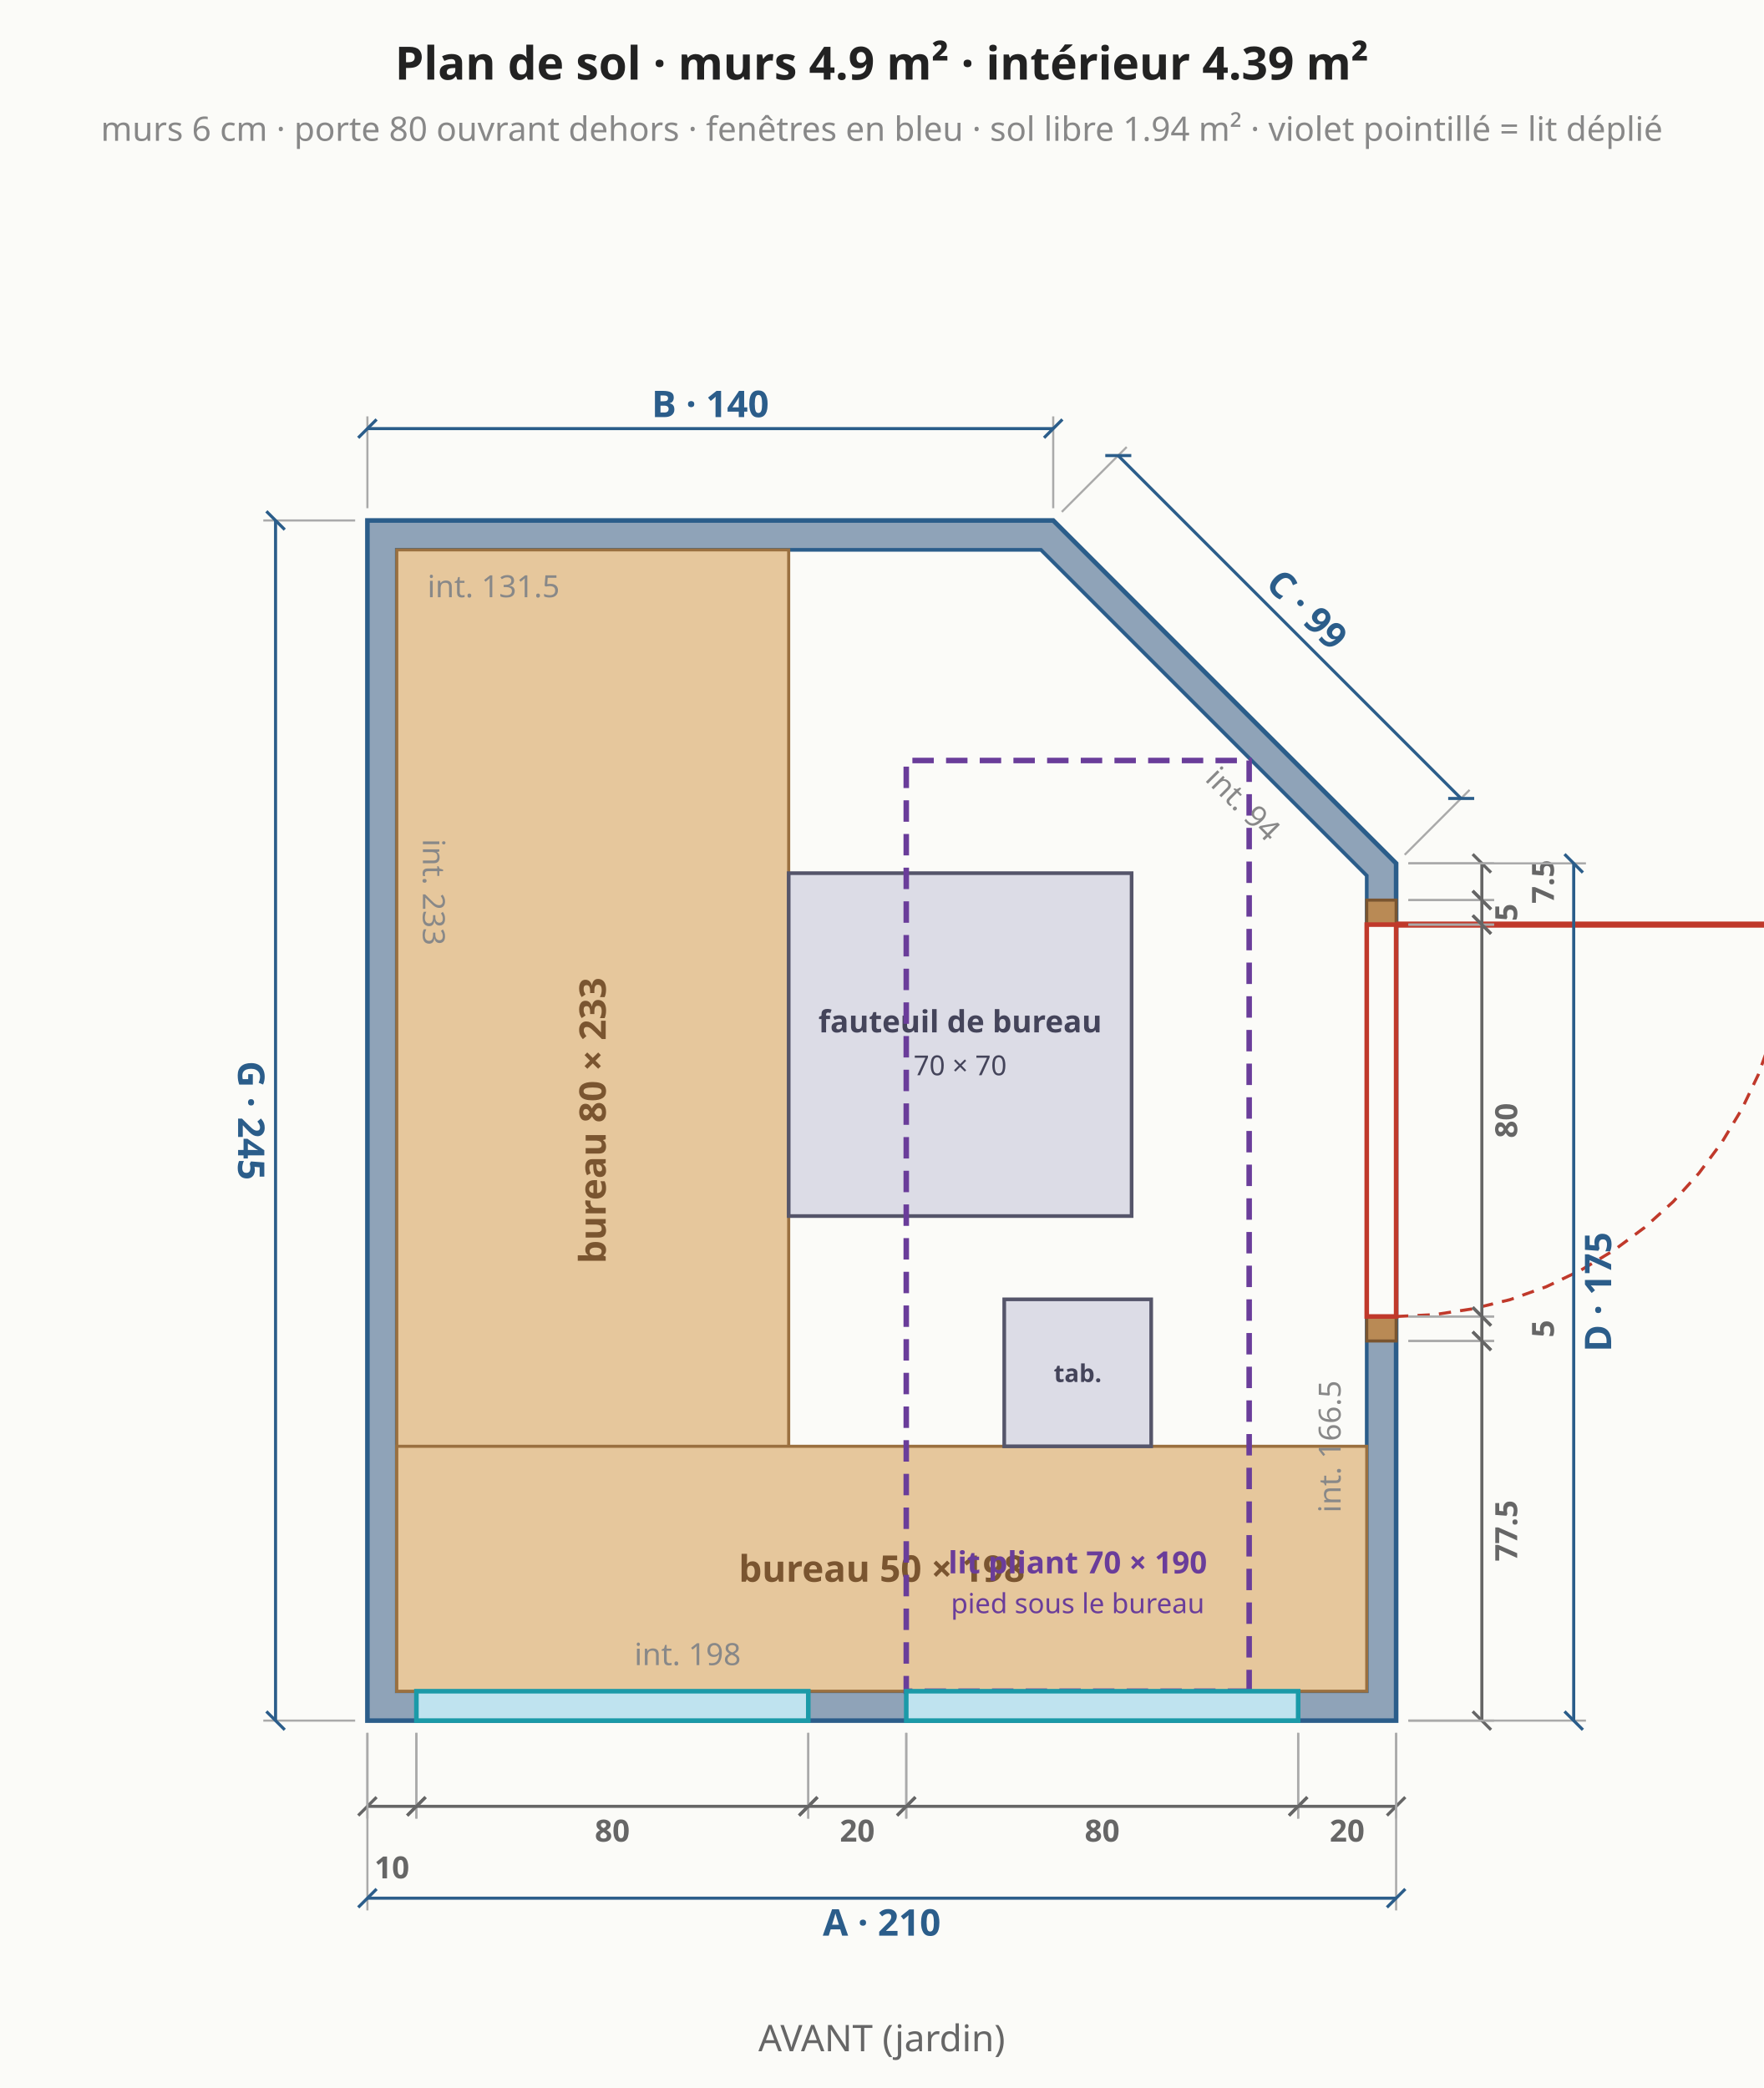
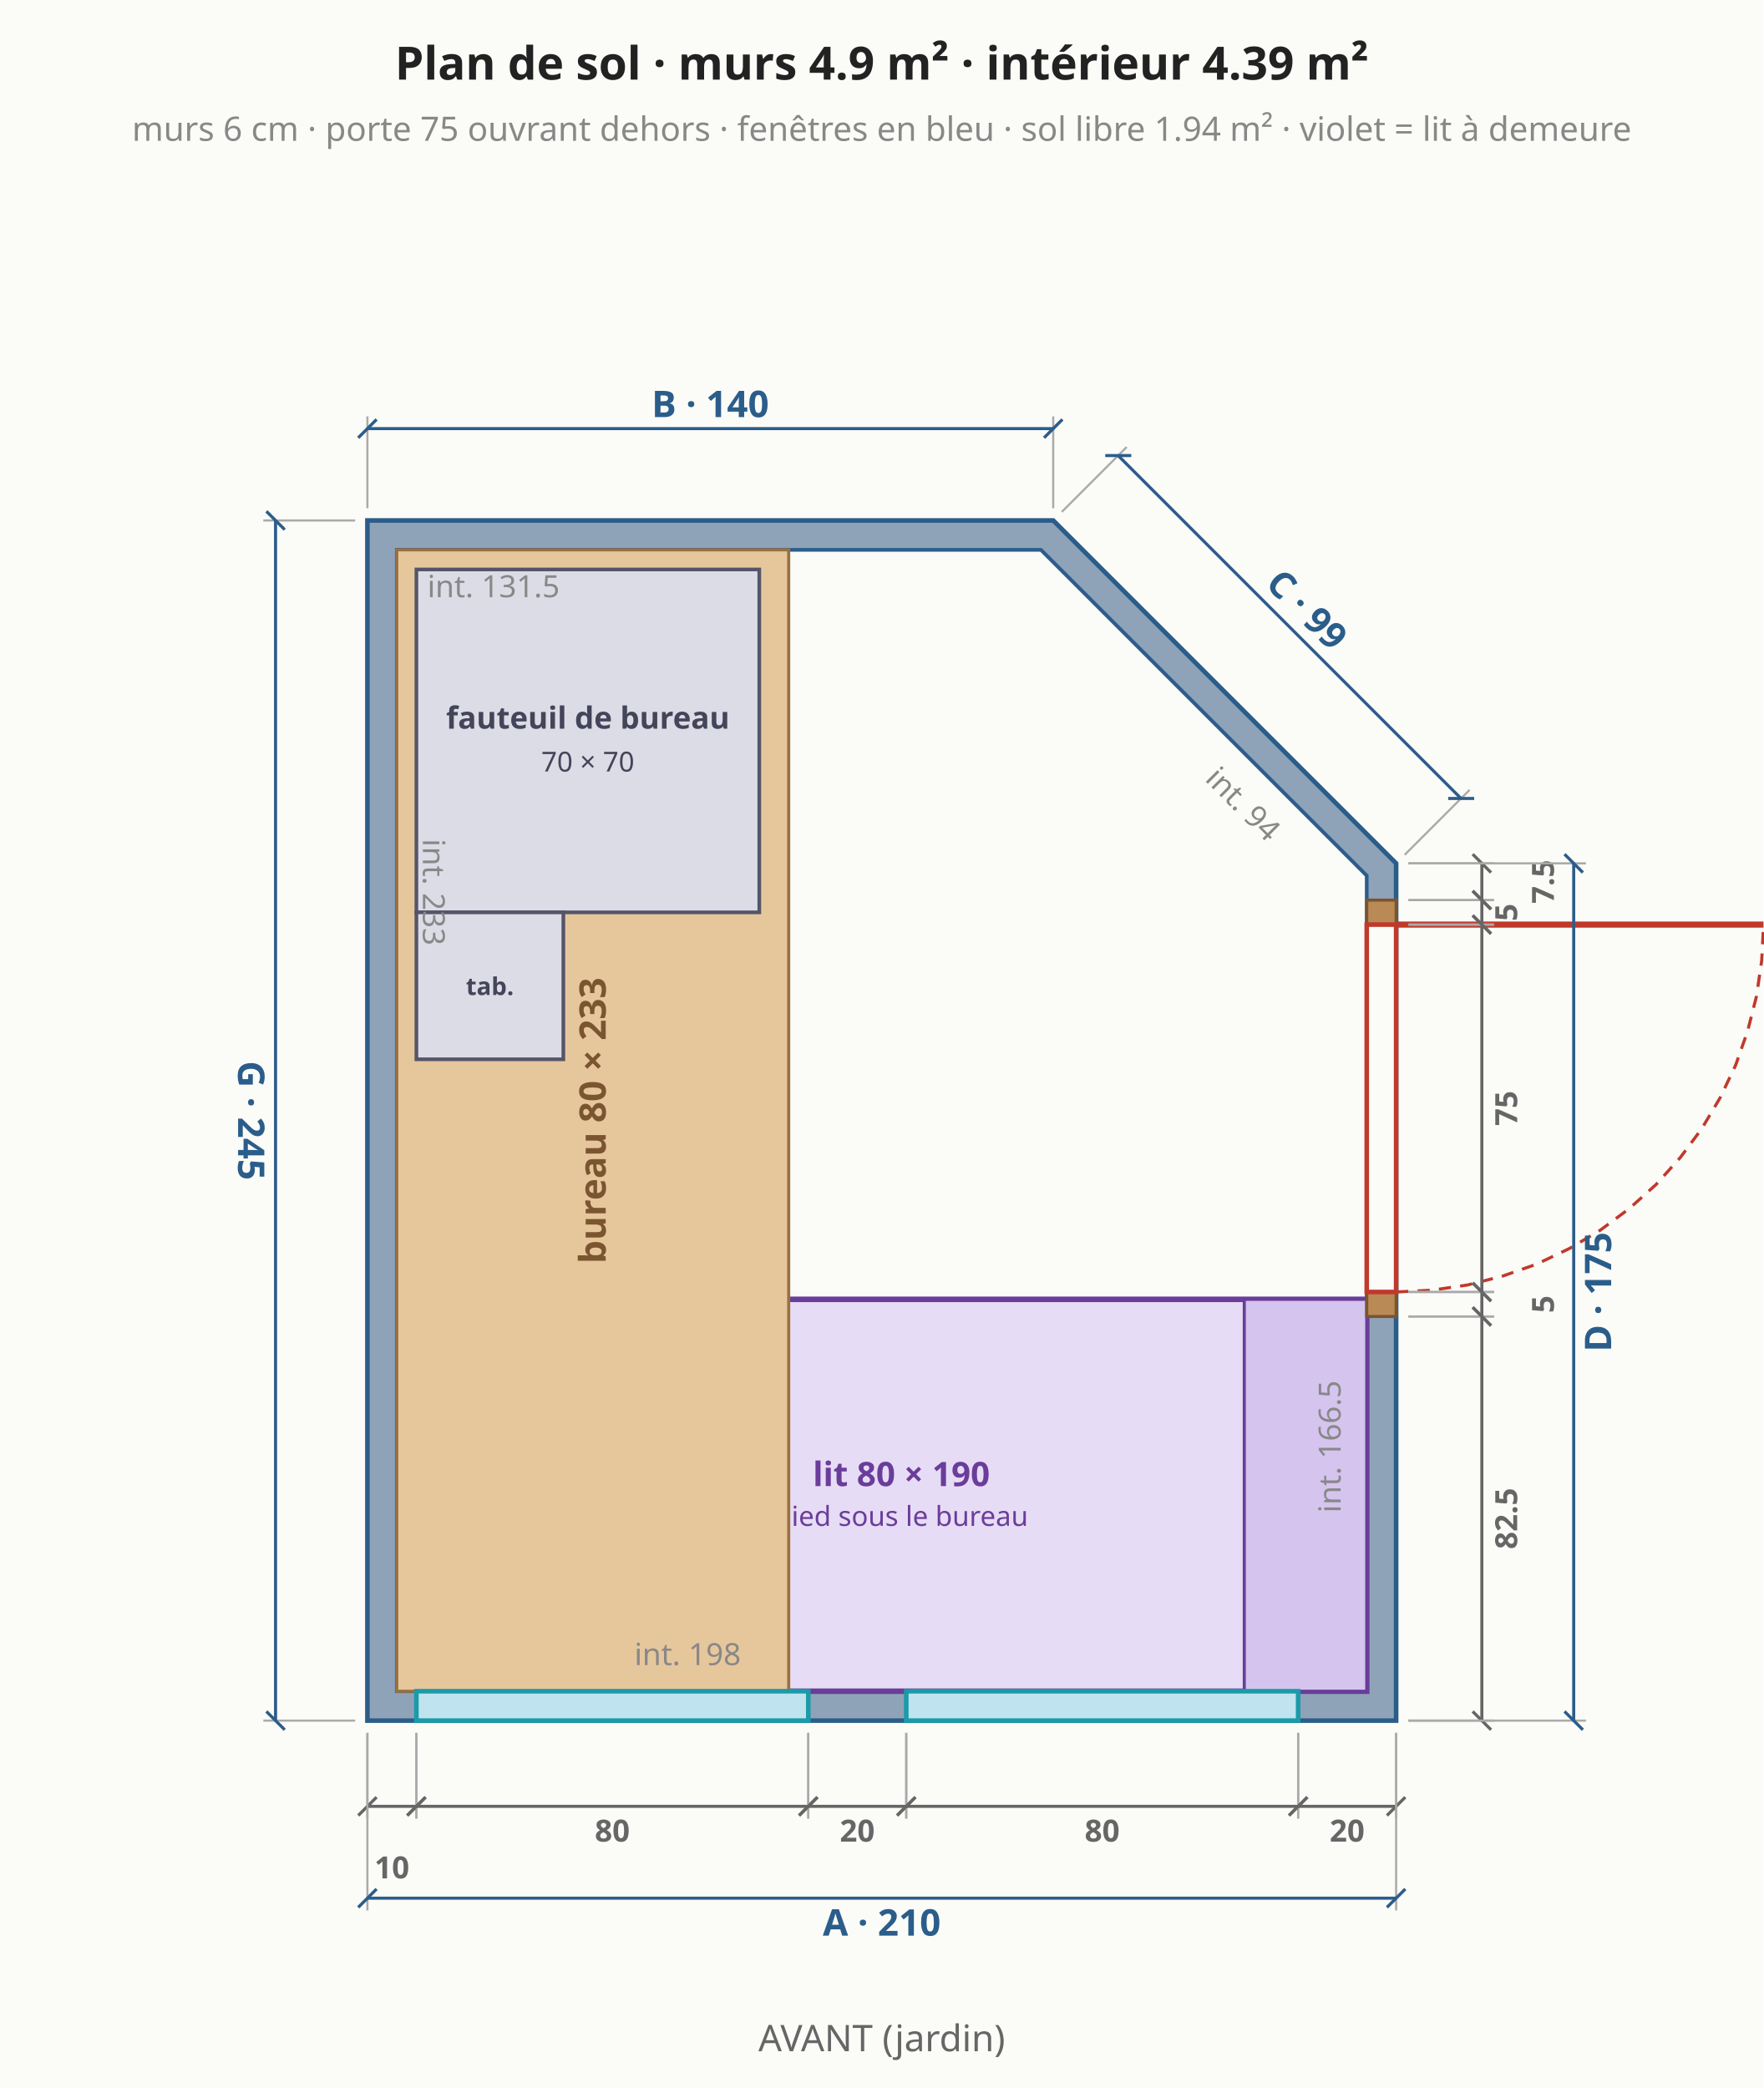
<svg xmlns="http://www.w3.org/2000/svg" viewBox="0 0 576 682" font-family="system-ui,sans-serif" font-size="13">
  <rect width="576" height="682" fill="#fbfbf8" />
  <polygon points="120.0,562.0 456.0,562.0 456.0,282.0 344.0,170.0 120.0,170.0" fill="#8fa3b8" stroke="#2b5d8a" stroke-width="1.5" />
  <polygon points="129.6,552.4 446.4,552.4 446.4,286.0 340.0,179.6 129.6,179.6" fill="#fbfbf8" stroke="#2b5d8a" stroke-width="1.2" />
+   <polygon points="142.4,552.4 446.4,552.4 446.4,424.4 142.4,424.4" fill="#e7dcf5" stroke="#6a3d9a" stroke-width="1.8" />
+   <text x="294.4" y="485.4" text-anchor="middle" fill="#6a3d9a" font-size="11" font-weight="bold">lit 80 × 190</text>
+   <text x="294.4" y="498.4" text-anchor="middle" fill="#6a3d9a" font-size="9" font-weight="normal">pied sous le bureau</text>
+   <polygon points="446.4,552.4 446.4,424.4 406.4,424.4 406.4,552.4" fill="#d4c4ee" stroke="#6a3d9a" stroke-width="1" />
  <polygon points="129.6,552.4 257.6,552.4 257.6,179.6 129.6,179.6" fill="#e6c79c" stroke="#9a7040" stroke-width="1" />
  <text x="193.6" y="366.0" text-anchor="middle" dominant-baseline="middle" fill="#7a5530" font-size="12" font-weight="bold" transform="rotate(-90 193.6 366.0)">bureau 80 × 233</text>
-   <polygon points="129.6,552.4 446.4,552.4 446.4,472.4 129.6,472.4" fill="#e6c79c" stroke="#9a7040" stroke-width="1" />
-   <text x="288.0" y="512.4" text-anchor="middle" dominant-baseline="middle" fill="#7a5530" font-size="12" font-weight="bold">bureau 50 × 198</text>
-   <polygon points="257.6,285.2 257.6,397.2 369.6,397.2 369.6,285.2" fill="#dcdce6" stroke="#55556a" stroke-width="1.2" />
-   <text x="313.6" y="337.2" text-anchor="middle" fill="#44445a" font-size="10" font-weight="bold">fauteuil de bureau</text>
-   <text x="313.6" y="351.2" text-anchor="middle" fill="#44445a" font-size="9" font-weight="normal">70 × 70</text>
-   <polygon points="328.0,472.4 376.0,472.4 376.0,424.4 328.0,424.4" fill="#dcdce6" stroke="#55556a" stroke-width="1.2" />
-   <text x="352.0" y="451.4" text-anchor="middle" fill="#44445a" font-size="8" font-weight="bold">tab.</text>
-   <polygon points="408.0,552.4 408.0,248.4 296.0,248.4 296.0,552.4" fill="none" stroke="#6a3d9a" stroke-width="1.8" stroke-dasharray="7 4" />
-   <text x="352.0" y="513.9" text-anchor="middle" fill="#6a3d9a" font-size="10" font-weight="bold">lit pliant 70 × 190</text>
-   <text x="352.0" y="526.9" text-anchor="middle" fill="#6a3d9a" font-size="9" font-weight="normal">pied sous le bureau</text>
+   <polygon points="136.0,186.0 136.0,298.0 248.0,298.0 248.0,186.0" fill="#dcdce6" stroke="#55556a" stroke-width="1.2" />
+   <text x="192.0" y="238.0" text-anchor="middle" fill="#44445a" font-size="10" font-weight="bold">fauteuil de bureau</text>
+   <text x="192.0" y="252.0" text-anchor="middle" fill="#44445a" font-size="9" font-weight="normal">70 × 70</text>
+   <polygon points="136.0,298.0 136.0,346.0 184.0,346.0 184.0,298.0" fill="#dcdce6" stroke="#55556a" stroke-width="1.2" />
+   <text x="160.0" y="325.0" text-anchor="middle" fill="#44445a" font-size="8" font-weight="bold">tab.</text>
  <polygon points="136.0,562.0 264.0,562.0 264.0,552.4 136.0,552.4" fill="#bfe3ef" stroke="#1b9aa8" stroke-width="1.5" />
  <polygon points="296.0,562.0 424.0,562.0 424.0,552.4 296.0,552.4" fill="#bfe3ef" stroke="#1b9aa8" stroke-width="1.5" />
  <line x1="120.0" y1="566.0" x2="120.0" y2="594.0" stroke="#aaa" stroke-width="0.7" />
  <line x1="136.0" y1="566.0" x2="136.0" y2="594.0" stroke="#aaa" stroke-width="0.7" />
  <line x1="120.0" y1="590.0" x2="136.0" y2="590.0" stroke="#666" stroke-width="1" />
  <line x1="117.0" y1="593.0" x2="123.0" y2="587.0" stroke="#666" stroke-width="1" />
  <line x1="133.0" y1="593.0" x2="139.0" y2="587.0" stroke="#666" stroke-width="1" />
  <text x="128.0" y="610.0" text-anchor="middle" dominant-baseline="middle" fill="#666" font-size="10" font-weight="bold" transform="rotate(0.0 128.0 610.0)">10</text>
  <line x1="136.0" y1="566.0" x2="136.0" y2="594.0" stroke="#aaa" stroke-width="0.7" />
  <line x1="264.0" y1="566.0" x2="264.0" y2="594.0" stroke="#aaa" stroke-width="0.7" />
  <line x1="136.0" y1="590.0" x2="264.0" y2="590.0" stroke="#666" stroke-width="1" />
  <line x1="133.0" y1="593.0" x2="139.0" y2="587.0" stroke="#666" stroke-width="1" />
  <line x1="261.0" y1="593.0" x2="267.0" y2="587.0" stroke="#666" stroke-width="1" />
  <text x="200.0" y="598.0" text-anchor="middle" dominant-baseline="middle" fill="#666" font-size="10" font-weight="bold" transform="rotate(0.0 200.0 598.0)">80</text>
  <line x1="264.0" y1="566.0" x2="264.0" y2="594.0" stroke="#aaa" stroke-width="0.7" />
  <line x1="296.0" y1="566.0" x2="296.0" y2="594.0" stroke="#aaa" stroke-width="0.7" />
  <line x1="264.0" y1="590.0" x2="296.0" y2="590.0" stroke="#666" stroke-width="1" />
  <line x1="261.0" y1="593.0" x2="267.0" y2="587.0" stroke="#666" stroke-width="1" />
  <line x1="293.0" y1="593.0" x2="299.0" y2="587.0" stroke="#666" stroke-width="1" />
  <text x="280.0" y="598.0" text-anchor="middle" dominant-baseline="middle" fill="#666" font-size="10" font-weight="bold" transform="rotate(0.0 280.0 598.0)">20</text>
  <line x1="296.0" y1="566.0" x2="296.0" y2="594.0" stroke="#aaa" stroke-width="0.7" />
  <line x1="424.0" y1="566.0" x2="424.0" y2="594.0" stroke="#aaa" stroke-width="0.7" />
  <line x1="296.0" y1="590.0" x2="424.0" y2="590.0" stroke="#666" stroke-width="1" />
  <line x1="293.0" y1="593.0" x2="299.0" y2="587.0" stroke="#666" stroke-width="1" />
  <line x1="421.0" y1="593.0" x2="427.0" y2="587.0" stroke="#666" stroke-width="1" />
  <text x="360.0" y="598.0" text-anchor="middle" dominant-baseline="middle" fill="#666" font-size="10" font-weight="bold" transform="rotate(0.0 360.0 598.0)">80</text>
  <line x1="424.0" y1="566.0" x2="424.0" y2="594.0" stroke="#aaa" stroke-width="0.7" />
  <line x1="456.0" y1="566.0" x2="456.0" y2="594.0" stroke="#aaa" stroke-width="0.7" />
  <line x1="424.0" y1="590.0" x2="456.0" y2="590.0" stroke="#666" stroke-width="1" />
  <line x1="421.0" y1="593.0" x2="427.0" y2="587.0" stroke="#666" stroke-width="1" />
  <line x1="453.0" y1="593.0" x2="459.0" y2="587.0" stroke="#666" stroke-width="1" />
  <text x="440.0" y="598.0" text-anchor="middle" dominant-baseline="middle" fill="#666" font-size="10" font-weight="bold" transform="rotate(0.0 440.0 598.0)">20</text>
  <line x1="120.0" y1="566.0" x2="120.0" y2="624.0" stroke="#aaa" stroke-width="0.7" />
  <line x1="456.0" y1="566.0" x2="456.0" y2="624.0" stroke="#aaa" stroke-width="0.7" />
  <line x1="120.0" y1="620.0" x2="456.0" y2="620.0" stroke="#2b5d8a" stroke-width="1" />
  <line x1="117.0" y1="623.0" x2="123.0" y2="617.0" stroke="#2b5d8a" stroke-width="1" />
  <line x1="453.0" y1="623.0" x2="459.0" y2="617.0" stroke="#2b5d8a" stroke-width="1" />
  <text x="288.0" y="628.0" text-anchor="middle" dominant-baseline="middle" fill="#2b5d8a" font-size="12" font-weight="bold" transform="rotate(0.0 288.0 628.0)">A · 210</text>
-   <polygon points="456.0,438.0 456.0,430.0 446.4,430.0 446.4,438.0" fill="#b98a55" stroke="#7a5530" stroke-width="1" />
+   <polygon points="456.0,430.0 456.0,422.0 446.4,422.0 446.4,430.0" fill="#b98a55" stroke="#7a5530" stroke-width="1" />
  <polygon points="456.0,302.0 456.0,294.0 446.4,294.0 446.4,302.0" fill="#b98a55" stroke="#7a5530" stroke-width="1" />
-   <polygon points="456.0,430.0 456.0,302.0 446.4,302.0 446.4,430.0" fill="#fbfbf8" stroke="#c0392b" stroke-width="1.5" />
-   <line x1="456.0" y1="302.0" x2="584.0" y2="302.0" stroke="#c0392b" stroke-width="2" />
-   <polyline points="456.0,430.0 468.5,429.4 481.0,427.5 493.2,424.5 505.0,420.3 516.3,414.9 527.1,408.4 537.2,400.9 546.5,392.5 554.9,383.2 562.4,373.1 568.9,362.3 574.3,351.0 578.5,339.2 581.5,327.0 583.4,314.5 584.0,302.0" fill="none" stroke="#c0392b" stroke-width="1" stroke-dasharray="4 3" />
+   <polygon points="456.0,422.0 456.0,302.0 446.4,302.0 446.4,422.0" fill="#fbfbf8" stroke="#c0392b" stroke-width="1.5" />
+   <line x1="456.0" y1="302.0" x2="576.0" y2="302.0" stroke="#c0392b" stroke-width="2" />
+   <polyline points="456.0,422.0 467.8,421.4 479.4,419.7 490.8,416.8 501.9,412.9 512.6,407.8 522.7,401.8 532.1,394.8 540.9,386.9 548.8,378.1 555.8,368.7 561.8,358.6 566.9,347.9 570.8,336.8 573.7,325.4 575.4,313.8 576.0,302.0" fill="none" stroke="#c0392b" stroke-width="1" stroke-dasharray="4 3" />
  <line x1="460.0" y1="562.0" x2="488.0" y2="562.0" stroke="#aaa" stroke-width="0.7" />
-   <line x1="460.0" y1="438.0" x2="488.0" y2="438.0" stroke="#aaa" stroke-width="0.7" />
-   <line x1="484.0" y1="562.0" x2="484.0" y2="438.0" stroke="#666" stroke-width="1" />
+   <line x1="460.0" y1="430.0" x2="488.0" y2="430.0" stroke="#aaa" stroke-width="0.7" />
+   <line x1="484.0" y1="562.0" x2="484.0" y2="430.0" stroke="#666" stroke-width="1" />
  <line x1="487.0" y1="565.0" x2="481.0" y2="559.0" stroke="#666" stroke-width="1" />
-   <line x1="487.0" y1="441.0" x2="481.0" y2="435.0" stroke="#666" stroke-width="1" />
-   <text x="492.0" y="500.0" text-anchor="middle" dominant-baseline="middle" fill="#666" font-size="10" font-weight="bold" transform="rotate(-90.0 492.0 500.0)">77.5</text>
-   <line x1="460.0" y1="438.0" x2="488.0" y2="438.0" stroke="#aaa" stroke-width="0.7" />
+   <line x1="487.0" y1="433.0" x2="481.0" y2="427.0" stroke="#666" stroke-width="1" />
+   <text x="492.0" y="496.0" text-anchor="middle" dominant-baseline="middle" fill="#666" font-size="10" font-weight="bold" transform="rotate(-90.0 492.0 496.0)">82.5</text>
  <line x1="460.0" y1="430.0" x2="488.0" y2="430.0" stroke="#aaa" stroke-width="0.7" />
-   <line x1="484.0" y1="438.0" x2="484.0" y2="430.0" stroke="#666" stroke-width="1" />
-   <line x1="487.0" y1="441.0" x2="481.0" y2="435.0" stroke="#666" stroke-width="1" />
+   <line x1="460.0" y1="422.0" x2="488.0" y2="422.0" stroke="#aaa" stroke-width="0.7" />
+   <line x1="484.0" y1="430.0" x2="484.0" y2="422.0" stroke="#666" stroke-width="1" />
  <line x1="487.0" y1="433.0" x2="481.0" y2="427.0" stroke="#666" stroke-width="1" />
-   <text x="504.0" y="434.0" text-anchor="middle" dominant-baseline="middle" fill="#666" font-size="10" font-weight="bold" transform="rotate(-90.0 504.0 434.0)">5</text>
-   <line x1="460.0" y1="430.0" x2="488.0" y2="430.0" stroke="#aaa" stroke-width="0.7" />
+   <line x1="487.0" y1="425.0" x2="481.0" y2="419.0" stroke="#666" stroke-width="1" />
+   <text x="504.0" y="426.0" text-anchor="middle" dominant-baseline="middle" fill="#666" font-size="10" font-weight="bold" transform="rotate(-90.0 504.0 426.0)">5</text>
+   <line x1="460.0" y1="422.0" x2="488.0" y2="422.0" stroke="#aaa" stroke-width="0.7" />
  <line x1="460.0" y1="302.0" x2="488.0" y2="302.0" stroke="#aaa" stroke-width="0.7" />
-   <line x1="484.0" y1="430.0" x2="484.0" y2="302.0" stroke="#666" stroke-width="1" />
-   <line x1="487.0" y1="433.0" x2="481.0" y2="427.0" stroke="#666" stroke-width="1" />
+   <line x1="484.0" y1="422.0" x2="484.0" y2="302.0" stroke="#666" stroke-width="1" />
+   <line x1="487.0" y1="425.0" x2="481.0" y2="419.0" stroke="#666" stroke-width="1" />
  <line x1="487.0" y1="305.0" x2="481.0" y2="299.0" stroke="#666" stroke-width="1" />
-   <text x="492.0" y="366.0" text-anchor="middle" dominant-baseline="middle" fill="#666" font-size="10" font-weight="bold" transform="rotate(-90.0 492.0 366.0)">80</text>
+   <text x="492.0" y="362.0" text-anchor="middle" dominant-baseline="middle" fill="#666" font-size="10" font-weight="bold" transform="rotate(-90.0 492.0 362.0)">75</text>
  <line x1="460.0" y1="302.0" x2="488.0" y2="302.0" stroke="#aaa" stroke-width="0.7" />
  <line x1="460.0" y1="294.0" x2="488.0" y2="294.0" stroke="#aaa" stroke-width="0.7" />
  <line x1="484.0" y1="302.0" x2="484.0" y2="294.0" stroke="#666" stroke-width="1" />
  <line x1="487.0" y1="305.0" x2="481.0" y2="299.0" stroke="#666" stroke-width="1" />
  <line x1="487.0" y1="297.0" x2="481.0" y2="291.0" stroke="#666" stroke-width="1" />
  <text x="492.0" y="298.0" text-anchor="middle" dominant-baseline="middle" fill="#666" font-size="10" font-weight="bold" transform="rotate(-90.0 492.0 298.0)">5</text>
  <line x1="460.0" y1="294.0" x2="488.0" y2="294.0" stroke="#aaa" stroke-width="0.7" />
  <line x1="460.0" y1="282.0" x2="488.0" y2="282.0" stroke="#aaa" stroke-width="0.7" />
  <line x1="484.0" y1="294.0" x2="484.0" y2="282.0" stroke="#666" stroke-width="1" />
  <line x1="487.0" y1="297.0" x2="481.0" y2="291.0" stroke="#666" stroke-width="1" />
  <line x1="487.0" y1="285.0" x2="481.0" y2="279.0" stroke="#666" stroke-width="1" />
  <text x="504.0" y="288.0" text-anchor="middle" dominant-baseline="middle" fill="#666" font-size="10" font-weight="bold" transform="rotate(-90.0 504.0 288.0)">7.5</text>
  <line x1="460.0" y1="562.0" x2="518.0" y2="562.0" stroke="#aaa" stroke-width="0.7" />
  <line x1="460.0" y1="282.0" x2="518.0" y2="282.0" stroke="#aaa" stroke-width="0.7" />
  <line x1="514.0" y1="562.0" x2="514.0" y2="282.0" stroke="#2b5d8a" stroke-width="1" />
  <line x1="517.0" y1="565.0" x2="511.0" y2="559.0" stroke="#2b5d8a" stroke-width="1" />
  <line x1="517.0" y1="285.0" x2="511.0" y2="279.0" stroke="#2b5d8a" stroke-width="1" />
  <text x="522.0" y="422.0" text-anchor="middle" dominant-baseline="middle" fill="#2b5d8a" font-size="12" font-weight="bold" transform="rotate(-90.0 522.0 422.0)">D · 175</text>
  <line x1="458.8" y1="279.2" x2="480.0" y2="258.0" stroke="#aaa" stroke-width="0.7" />
  <line x1="346.8" y1="167.2" x2="368.0" y2="146.0" stroke="#aaa" stroke-width="0.7" />
  <line x1="477.2" y1="260.8" x2="365.2" y2="148.8" stroke="#2b5d8a" stroke-width="1" />
  <line x1="481.5" y1="260.8" x2="473.0" y2="260.8" stroke="#2b5d8a" stroke-width="1" />
  <line x1="369.5" y1="148.8" x2="361.0" y2="148.8" stroke="#2b5d8a" stroke-width="1" />
  <text x="426.9" y="199.1" text-anchor="middle" dominant-baseline="middle" fill="#2b5d8a" font-size="12" font-weight="bold" transform="rotate(45.0 426.9 199.1)">C · 99</text>
  <line x1="344.0" y1="166.0" x2="344.0" y2="136.0" stroke="#aaa" stroke-width="0.7" />
  <line x1="120.0" y1="166.0" x2="120.0" y2="136.0" stroke="#aaa" stroke-width="0.7" />
  <line x1="344.0" y1="140.0" x2="120.0" y2="140.0" stroke="#2b5d8a" stroke-width="1" />
  <line x1="347.0" y1="137.0" x2="341.0" y2="143.0" stroke="#2b5d8a" stroke-width="1" />
  <line x1="123.0" y1="137.0" x2="117.0" y2="143.0" stroke="#2b5d8a" stroke-width="1" />
  <text x="232.0" y="132.0" text-anchor="middle" dominant-baseline="middle" fill="#2b5d8a" font-size="12" font-weight="bold" transform="rotate(0.0 232.0 132.0)">B · 140</text>
  <line x1="116.0" y1="170.0" x2="86.0" y2="170.0" stroke="#aaa" stroke-width="0.7" />
  <line x1="116.0" y1="562.0" x2="86.0" y2="562.0" stroke="#aaa" stroke-width="0.7" />
  <line x1="90.0" y1="170.0" x2="90.0" y2="562.0" stroke="#2b5d8a" stroke-width="1" />
  <line x1="87.0" y1="167.0" x2="93.0" y2="173.0" stroke="#2b5d8a" stroke-width="1" />
  <line x1="87.0" y1="559.0" x2="93.0" y2="565.0" stroke="#2b5d8a" stroke-width="1" />
  <text x="82.0" y="366.0" text-anchor="middle" dominant-baseline="middle" fill="#2b5d8a" font-size="12" font-weight="bold" transform="rotate(90.0 82.0 366.0)">G · 245</text>
  <text x="224.6" y="540.4" text-anchor="middle" dominant-baseline="middle" fill="#888" font-size="10" transform="rotate(0.0 224.6 540.4)">int. 198</text>
  <text x="434.4" y="472.5" text-anchor="middle" dominant-baseline="middle" fill="#888" font-size="10" transform="rotate(-90.0 434.4 472.5)">int. 166.5</text>
  <text x="406.0" y="262.6" text-anchor="middle" dominant-baseline="middle" fill="#888" font-size="10" transform="rotate(45.0 406.0 262.6)">int. 94</text>
  <text x="161.2" y="191.6" text-anchor="middle" dominant-baseline="middle" fill="#888" font-size="10" transform="rotate(0.0 161.2 191.6)">int. 131.5</text>
  <text x="141.6" y="291.4" text-anchor="middle" dominant-baseline="middle" fill="#888" font-size="10" transform="rotate(90.0 141.6 291.4)">int. 233</text>
  <text x="288.0" y="26.0" text-anchor="middle" fill="#222" font-size="15" font-weight="bold">Plan de sol · murs 4.9 m² · intérieur 4.39 m²</text>
-   <text x="288.0" y="46.0" text-anchor="middle" fill="#888" font-size="11" font-weight="normal">murs 6 cm · porte 80 ouvrant dehors · fenêtres en bleu · sol libre 1.94 m² · violet pointillé = lit déplié</text>
+   <text x="288.0" y="46.0" text-anchor="middle" fill="#888" font-size="11" font-weight="normal">murs 6 cm · porte 75 ouvrant dehors · fenêtres en bleu · sol libre 1.94 m² · violet = lit à demeure</text>
  <text x="288.0" y="670.0" text-anchor="middle" fill="#666" font-size="12" font-weight="normal">AVANT (jardin)</text>
</svg>
